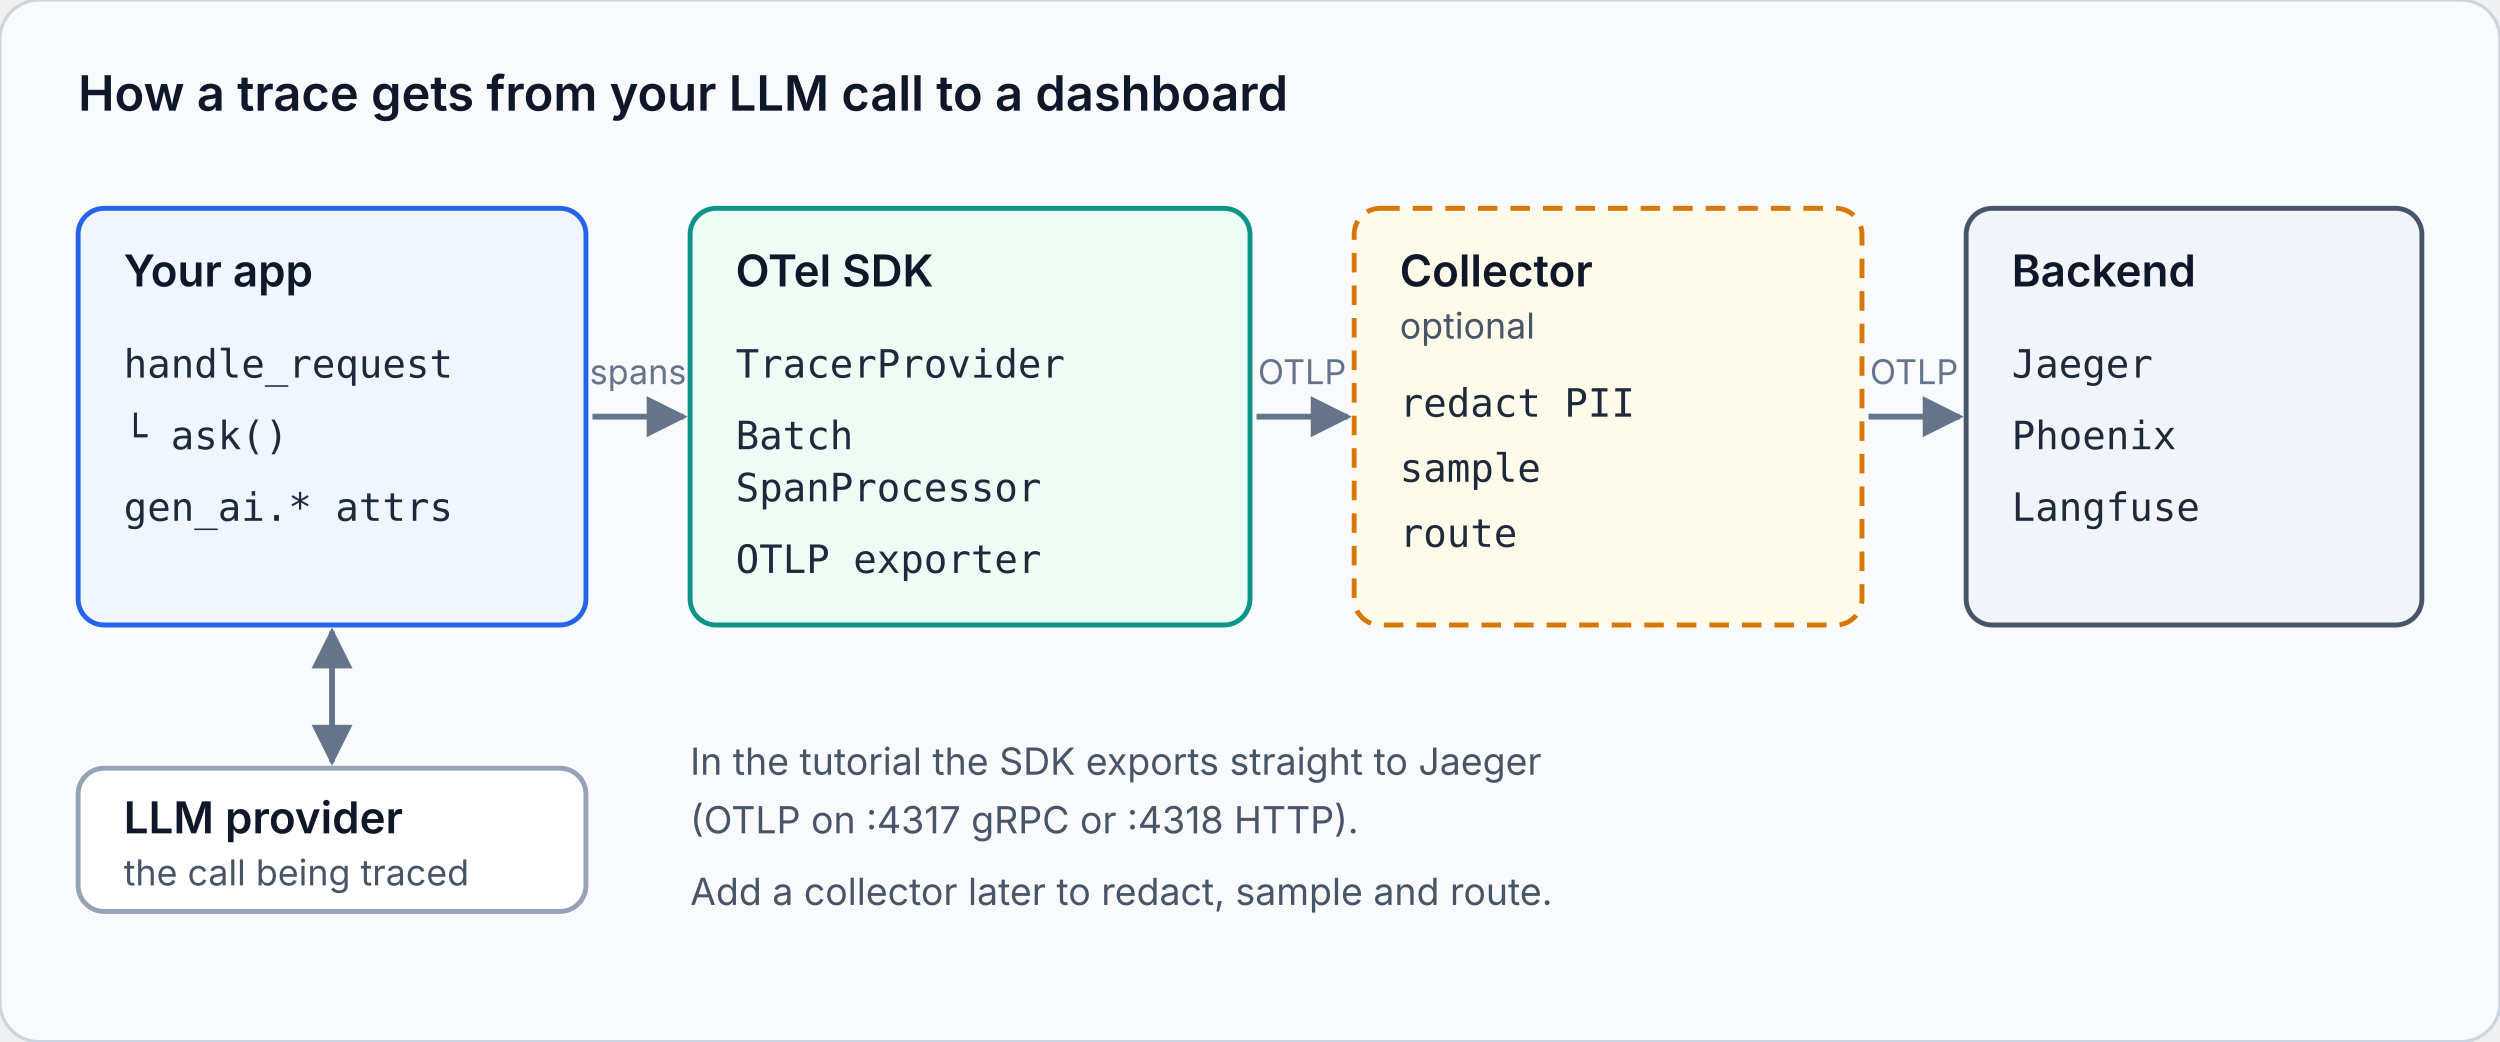
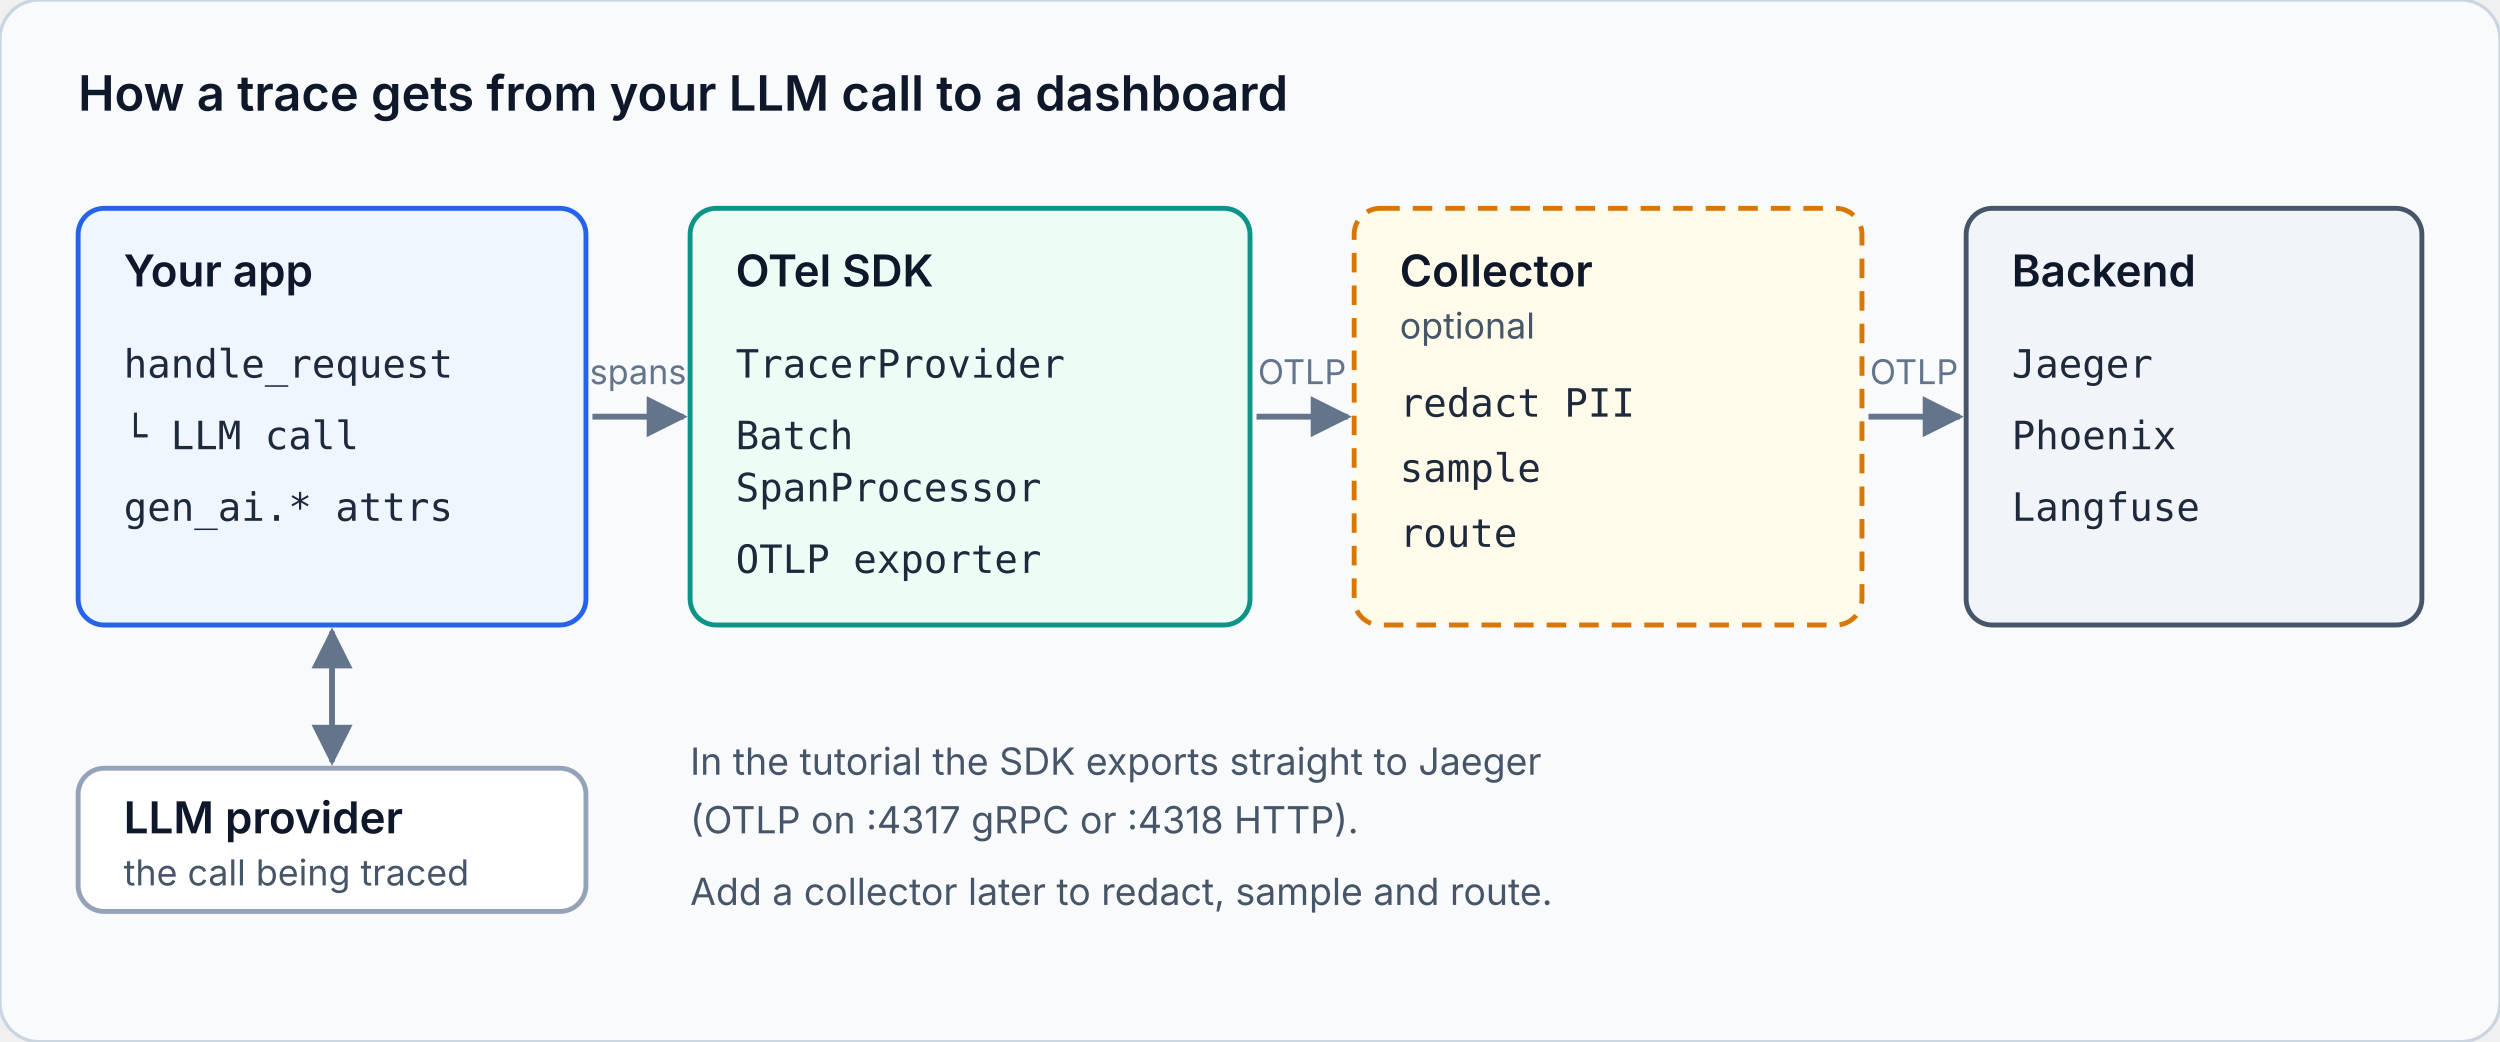
<svg xmlns="http://www.w3.org/2000/svg" viewBox="0 0 768 320" width="768" height="320" role="img" aria-labelledby="t d" font-family="system-ui, -apple-system, Segoe UI, sans-serif">
  <defs>
    <marker id="ar" viewBox="0 0 10 10" refX="9" refY="5" markerWidth="7" markerHeight="7" orient="auto-start-reverse">
      <path d="M0 0 L10 5 L0 10 z" fill="#64748b" />
    </marker>
  </defs>
  <rect width="768" height="320" rx="12" fill="#f8fafc" stroke="#cbd5e1" />
  <text x="24" y="34" font-size="15" font-weight="600" fill="#0f172a">How a trace gets from your LLM call to a dashboard</text>
  <rect x="24" y="64" width="156" height="128" rx="8" fill="#eff6ff" stroke="#2563eb" stroke-width="1.5" />
  <rect x="212" y="64" width="172" height="128" rx="8" fill="#ecfdf5" stroke="#0d9488" stroke-width="1.5" />
  <rect x="416" y="64" width="156" height="128" rx="8" fill="#fffbeb" stroke="#d97706" stroke-width="1.5" stroke-dasharray="6 4" />
  <rect x="604" y="64" width="140" height="128" rx="8" fill="#f1f5f9" stroke="#475569" stroke-width="1.5" />
  <g font-size="13.5" font-weight="600" fill="#0f172a">
    <text x="38" y="88">Your app</text>
    <text x="226" y="88">OTel SDK</text>
    <text x="430" y="88">Collector</text>
    <text x="618" y="88">Backend</text>
  </g>
  <g font-size="11" fill="#475569">
    <text x="430" y="104">optional</text>
  </g>
  <g font-size="12" fill="#1e293b" font-family="ui-monospace, SFMono-Regular, Menlo, monospace">
    <text x="38" y="116">handle_request</text>
-     <text x="38" y="138">  └ ask()</text>
+     <text x="38" y="138">  └ LLM call</text>
    <text x="38" y="160">  gen_ai.* attrs</text>
    <text x="226" y="116">TracerProvider</text>
    <text x="226" y="138">Batch</text>
    <text x="226" y="154">SpanProcessor</text>
    <text x="226" y="176">OTLP exporter</text>
    <text x="430" y="128">redact PII</text>
    <text x="430" y="148">sample</text>
    <text x="430" y="168">route</text>
    <text x="618" y="116">Jaeger</text>
    <text x="618" y="138">Phoenix</text>
    <text x="618" y="160">Langfuse</text>
  </g>
  <g stroke="#64748b" stroke-width="1.8" fill="none" marker-end="url(#ar)">
    <line x1="182" y1="128" x2="210" y2="128" />
    <line x1="386" y1="128" x2="414" y2="128" />
    <line x1="574" y1="128" x2="602" y2="128" />
  </g>
  <g font-size="10.5" fill="#64748b" text-anchor="middle">
    <text x="196" y="118">spans</text>
    <text x="400" y="118">OTLP</text>
    <text x="588" y="118">OTLP</text>
  </g>
  <rect x="24" y="236" width="156" height="44" rx="8" fill="#ffffff" stroke="#94a3b8" stroke-width="1.5" />
  <text x="38" y="256" font-size="13.5" font-weight="600" fill="#0f172a">LLM provider</text>
  <text x="38" y="272" font-size="11" fill="#475569">the call being traced</text>
  <g stroke="#64748b" stroke-width="1.8" fill="none" marker-start="url(#ar)" marker-end="url(#ar)">
    <line x1="102" y1="194" x2="102" y2="234" />
  </g>
  <g font-size="11.5" fill="#475569">
    <text x="212" y="238">In the tutorial the SDK exports straight to Jaeger</text>
    <text x="212" y="256">(OTLP on :4317 gRPC or :4318 HTTP).</text>
    <text x="212" y="278">Add a collector later to redact, sample and route.</text>
  </g>
</svg>
